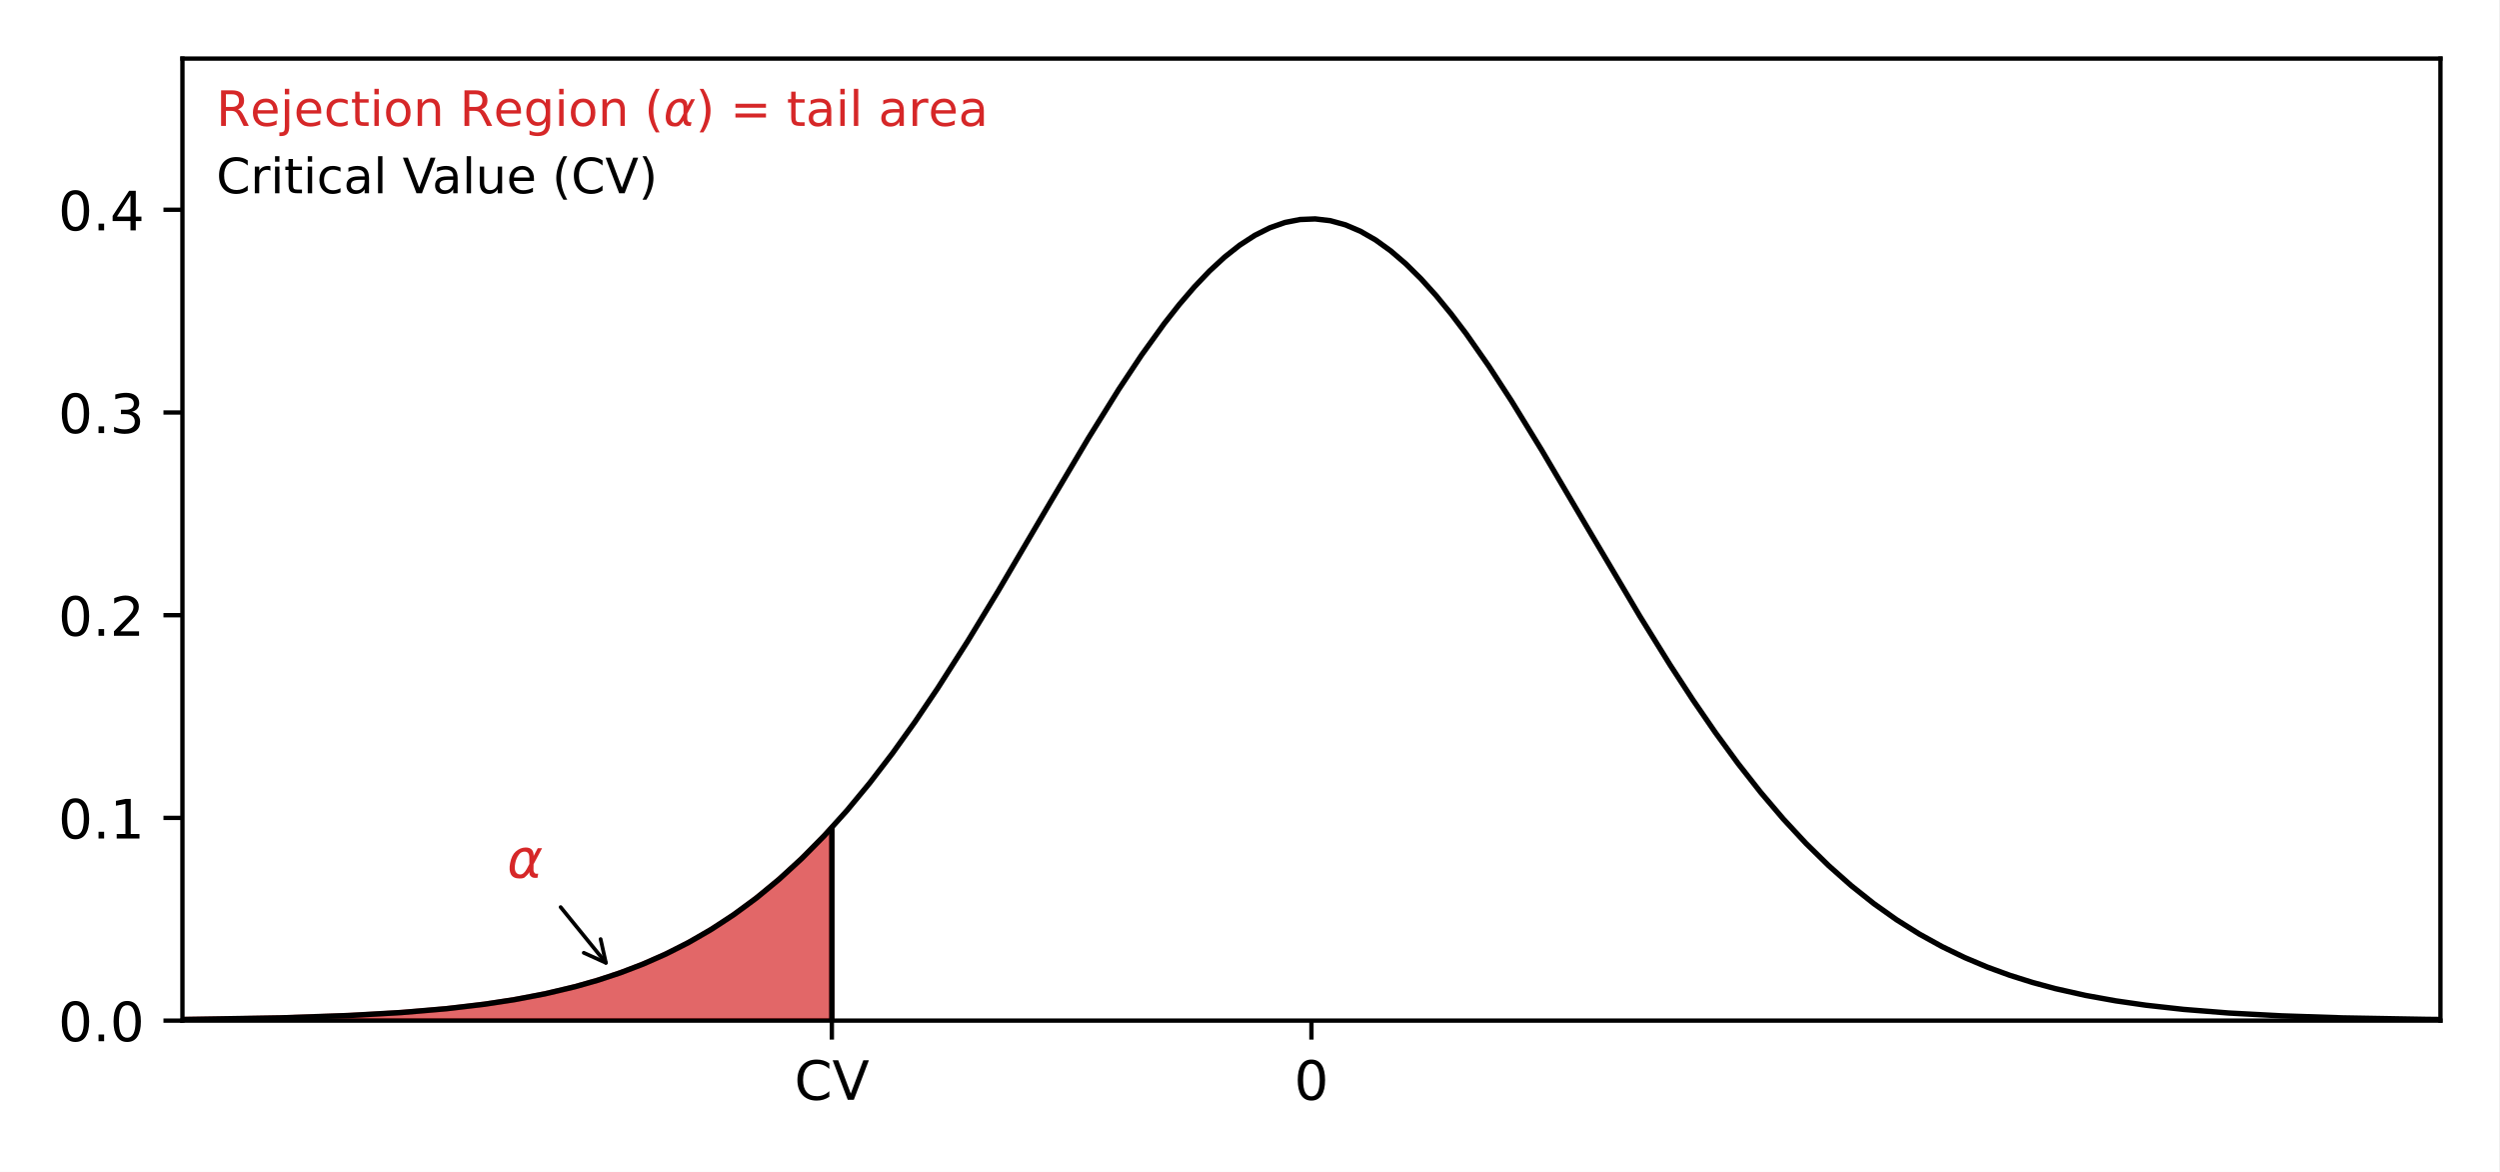
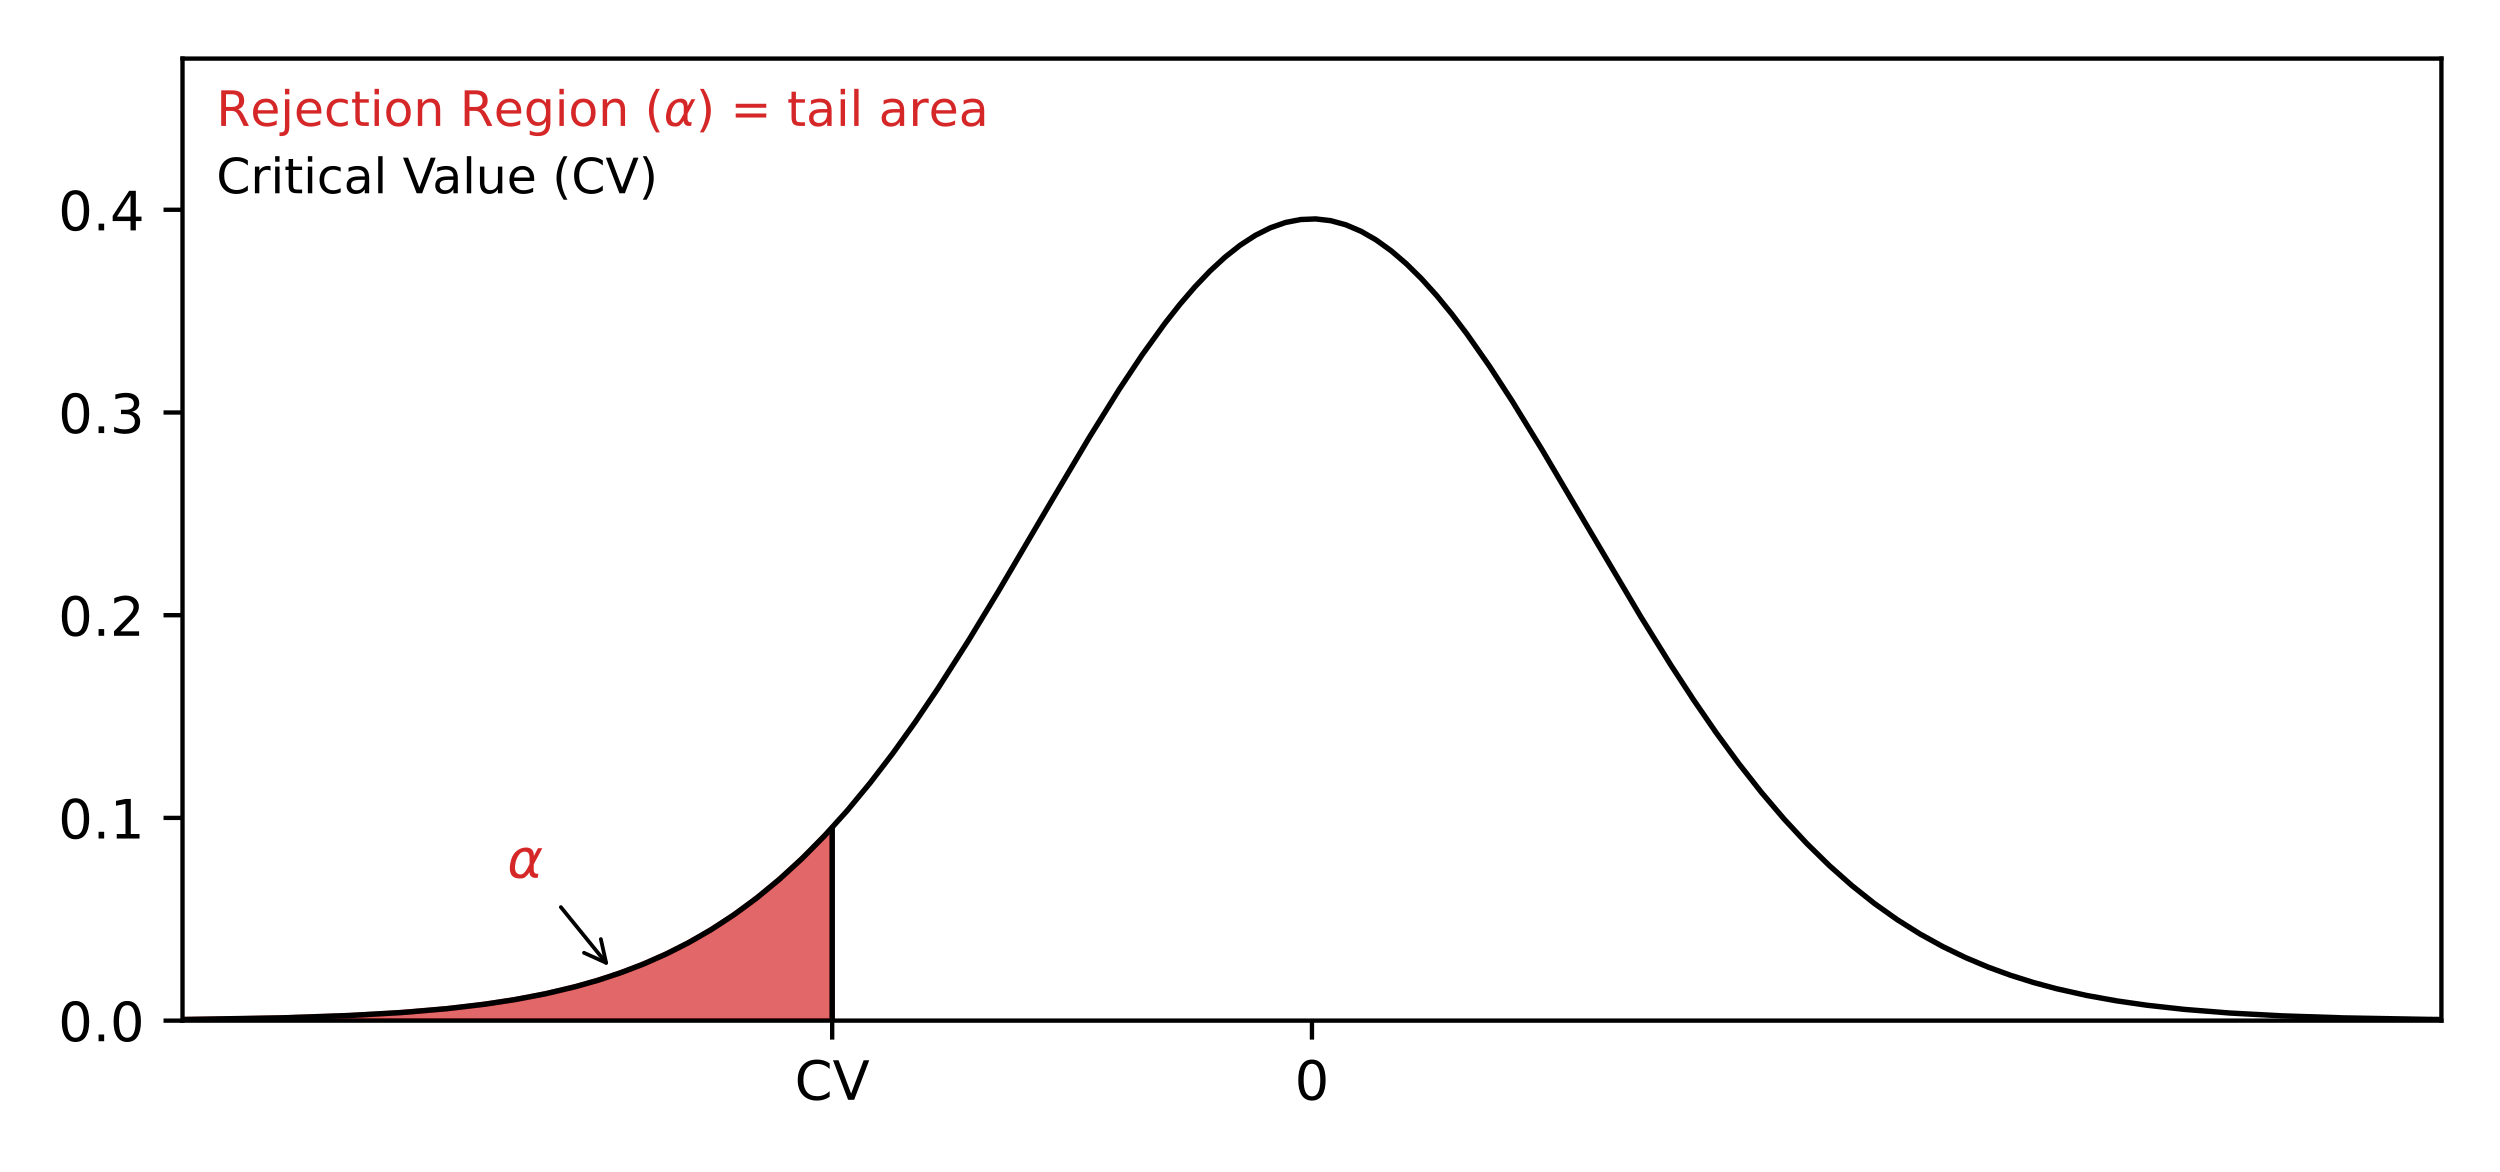
- <svg xmlns="http://www.w3.org/2000/svg" xmlns:xlink="http://www.w3.org/1999/xlink" height="216pt" version="1.1" viewBox="0 0 460.8 216" width="460.8pt">
+ <svg xmlns="http://www.w3.org/2000/svg" xmlns:xlink="http://www.w3.org/1999/xlink" width="614.4" height="288" version="1.1" viewBox="0 0 460.8 216">
  <defs>
-     <style type="text/css">*{stroke-linecap:butt;stroke-linejoin:round;}</style>
+     <style type="text/css">*{stroke-linecap:butt;stroke-linejoin:round}</style>
  </defs>
  <g id="figure_1">
    <g id="patch_1">
-       <path d="M 0 216  L 460.8 216  L 460.8 0  L 0 0  z " style="fill:#ffffff;" />
+       <path d="M 0 216 L 460.8 216 L 460.8 0 L 0 0 z" style="fill:#fff" />
    </g>
    <g id="axes_1">
      <g id="patch_2">
-         <path d="M 33.64 188.12  L 450 188.12  L 450 10.8  L 33.64 10.8  z " style="fill:#ffffff;" />
+         <path d="M 33.64 188.12 L 450 188.12 L 450 10.8 L 33.64 10.8 z" style="fill:#fff" />
      </g>
      <g id="PolyCollection_1">
        <defs>
-           <path d="M 33.64 -27.88  L 33.64 -28.083  L 34.85 -28.096  L 36.059 -28.11  L 37.269 -28.124  L 38.478 -28.14  L 39.688 -28.156  L 40.898 -28.174  L 42.107 -28.192  L 43.317 -28.212  L 44.526 -28.233  L 45.736 -28.255  L 46.945 -28.279  L 48.155 -28.303  L 49.365 -28.33  L 50.574 -28.358  L 51.784 -28.388  L 52.993 -28.419  L 54.203 -28.452  L 55.413 -28.487  L 56.622 -28.525  L 57.832 -28.564  L 59.041 -28.606  L 60.251 -28.65  L 61.46 -28.697  L 62.67 -28.747  L 63.88 -28.799  L 65.089 -28.854  L 66.299 -28.913  L 67.508 -28.975  L 68.718 -29.04  L 69.928 -29.109  L 71.137 -29.182  L 72.347 -29.259  L 73.556 -29.34  L 74.766 -29.426  L 75.975 -29.517  L 77.185 -29.612  L 78.395 -29.712  L 79.604 -29.818  L 80.814 -29.93  L 82.023 -30.048  L 83.233 -30.172  L 84.443 -30.302  L 85.652 -30.44  L 86.862 -30.584  L 88.071 -30.736  L 89.281 -30.896  L 90.491 -31.064  L 91.7 -31.241  L 92.91 -31.427  L 94.119 -31.622  L 95.329 -31.826  L 96.538 -32.041  L 97.748 -32.267  L 98.958 -32.503  L 100.167 -32.751  L 101.377 -33.011  L 102.586 -33.284  L 103.796 -33.569  L 105.006 -33.868  L 106.215 -34.181  L 107.425 -34.508  L 108.634 -34.85  L 109.844 -35.208  L 111.053 -35.581  L 112.263 -35.972  L 113.473 -36.38  L 114.682 -36.805  L 115.892 -37.249  L 117.101 -37.712  L 118.311 -38.195  L 119.521 -38.698  L 120.73 -39.222  L 121.94 -39.768  L 123.149 -40.336  L 124.359 -40.926  L 125.568 -41.54  L 126.778 -42.178  L 127.988 -42.841  L 129.197 -43.529  L 130.407 -44.243  L 131.616 -44.984  L 132.826 -45.752  L 134.036 -46.547  L 135.245 -47.371  L 136.455 -48.224  L 137.664 -49.107  L 138.874 -50.019  L 140.083 -50.962  L 141.293 -51.936  L 142.503 -52.942  L 143.712 -53.98  L 144.922 -55.05  L 146.131 -56.152  L 147.341 -57.288  L 148.551 -58.458  L 149.76 -59.661  L 150.97 -60.898  L 152.179 -62.169  L 153.389 -63.474  L 153.389 -27.88  L 153.389 -27.88  L 152.179 -27.88  L 150.97 -27.88  L 149.76 -27.88  L 148.551 -27.88  L 147.341 -27.88  L 146.131 -27.88  L 144.922 -27.88  L 143.712 -27.88  L 142.503 -27.88  L 141.293 -27.88  L 140.083 -27.88  L 138.874 -27.88  L 137.664 -27.88  L 136.455 -27.88  L 135.245 -27.88  L 134.036 -27.88  L 132.826 -27.88  L 131.616 -27.88  L 130.407 -27.88  L 129.197 -27.88  L 127.988 -27.88  L 126.778 -27.88  L 125.568 -27.88  L 124.359 -27.88  L 123.149 -27.88  L 121.94 -27.88  L 120.73 -27.88  L 119.521 -27.88  L 118.311 -27.88  L 117.101 -27.88  L 115.892 -27.88  L 114.682 -27.88  L 113.473 -27.88  L 112.263 -27.88  L 111.053 -27.88  L 109.844 -27.88  L 108.634 -27.88  L 107.425 -27.88  L 106.215 -27.88  L 105.006 -27.88  L 103.796 -27.88  L 102.586 -27.88  L 101.377 -27.88  L 100.167 -27.88  L 98.958 -27.88  L 97.748 -27.88  L 96.538 -27.88  L 95.329 -27.88  L 94.119 -27.88  L 92.91 -27.88  L 91.7 -27.88  L 90.491 -27.88  L 89.281 -27.88  L 88.071 -27.88  L 86.862 -27.88  L 85.652 -27.88  L 84.443 -27.88  L 83.233 -27.88  L 82.023 -27.88  L 80.814 -27.88  L 79.604 -27.88  L 78.395 -27.88  L 77.185 -27.88  L 75.975 -27.88  L 74.766 -27.88  L 73.556 -27.88  L 72.347 -27.88  L 71.137 -27.88  L 69.928 -27.88  L 68.718 -27.88  L 67.508 -27.88  L 66.299 -27.88  L 65.089 -27.88  L 63.88 -27.88  L 62.67 -27.88  L 61.46 -27.88  L 60.251 -27.88  L 59.041 -27.88  L 57.832 -27.88  L 56.622 -27.88  L 55.413 -27.88  L 54.203 -27.88  L 52.993 -27.88  L 51.784 -27.88  L 50.574 -27.88  L 49.365 -27.88  L 48.155 -27.88  L 46.945 -27.88  L 45.736 -27.88  L 44.526 -27.88  L 43.317 -27.88  L 42.107 -27.88  L 40.898 -27.88  L 39.688 -27.88  L 38.478 -27.88  L 37.269 -27.88  L 36.059 -27.88  L 34.85 -27.88  L 33.64 -27.88  z " id="m112e0caa65" style="stroke:#d62728;stroke-opacity:0.7;" />
+           <path id="m112e0caa65" d="M 33.64 -27.88 L 33.64 -28.083 L 34.85 -28.096 L 36.059 -28.11 L 37.269 -28.124 L 38.478 -28.14 L 39.688 -28.156 L 40.898 -28.174 L 42.107 -28.192 L 43.317 -28.212 L 44.526 -28.233 L 45.736 -28.255 L 46.945 -28.279 L 48.155 -28.303 L 49.365 -28.33 L 50.574 -28.358 L 51.784 -28.388 L 52.993 -28.419 L 54.203 -28.452 L 55.413 -28.487 L 56.622 -28.525 L 57.832 -28.564 L 59.041 -28.606 L 60.251 -28.65 L 61.46 -28.697 L 62.67 -28.747 L 63.88 -28.799 L 65.089 -28.854 L 66.299 -28.913 L 67.508 -28.975 L 68.718 -29.04 L 69.928 -29.109 L 71.137 -29.182 L 72.347 -29.259 L 73.556 -29.34 L 74.766 -29.426 L 75.975 -29.517 L 77.185 -29.612 L 78.395 -29.712 L 79.604 -29.818 L 80.814 -29.93 L 82.023 -30.048 L 83.233 -30.172 L 84.443 -30.302 L 85.652 -30.44 L 86.862 -30.584 L 88.071 -30.736 L 89.281 -30.896 L 90.491 -31.064 L 91.7 -31.241 L 92.91 -31.427 L 94.119 -31.622 L 95.329 -31.826 L 96.538 -32.041 L 97.748 -32.267 L 98.958 -32.503 L 100.167 -32.751 L 101.377 -33.011 L 102.586 -33.284 L 103.796 -33.569 L 105.006 -33.868 L 106.215 -34.181 L 107.425 -34.508 L 108.634 -34.85 L 109.844 -35.208 L 111.053 -35.581 L 112.263 -35.972 L 113.473 -36.38 L 114.682 -36.805 L 115.892 -37.249 L 117.101 -37.712 L 118.311 -38.195 L 119.521 -38.698 L 120.73 -39.222 L 121.94 -39.768 L 123.149 -40.336 L 124.359 -40.926 L 125.568 -41.54 L 126.778 -42.178 L 127.988 -42.841 L 129.197 -43.529 L 130.407 -44.243 L 131.616 -44.984 L 132.826 -45.752 L 134.036 -46.547 L 135.245 -47.371 L 136.455 -48.224 L 137.664 -49.107 L 138.874 -50.019 L 140.083 -50.962 L 141.293 -51.936 L 142.503 -52.942 L 143.712 -53.98 L 144.922 -55.05 L 146.131 -56.152 L 147.341 -57.288 L 148.551 -58.458 L 149.76 -59.661 L 150.97 -60.898 L 152.179 -62.169 L 153.389 -63.474 L 153.389 -27.88 L 153.389 -27.88 L 152.179 -27.88 L 150.97 -27.88 L 149.76 -27.88 L 148.551 -27.88 L 147.341 -27.88 L 146.131 -27.88 L 144.922 -27.88 L 143.712 -27.88 L 142.503 -27.88 L 141.293 -27.88 L 140.083 -27.88 L 138.874 -27.88 L 137.664 -27.88 L 136.455 -27.88 L 135.245 -27.88 L 134.036 -27.88 L 132.826 -27.88 L 131.616 -27.88 L 130.407 -27.88 L 129.197 -27.88 L 127.988 -27.88 L 126.778 -27.88 L 125.568 -27.88 L 124.359 -27.88 L 123.149 -27.88 L 121.94 -27.88 L 120.73 -27.88 L 119.521 -27.88 L 118.311 -27.88 L 117.101 -27.88 L 115.892 -27.88 L 114.682 -27.88 L 113.473 -27.88 L 112.263 -27.88 L 111.053 -27.88 L 109.844 -27.88 L 108.634 -27.88 L 107.425 -27.88 L 106.215 -27.88 L 105.006 -27.88 L 103.796 -27.88 L 102.586 -27.88 L 101.377 -27.88 L 100.167 -27.88 L 98.958 -27.88 L 97.748 -27.88 L 96.538 -27.88 L 95.329 -27.88 L 94.119 -27.88 L 92.91 -27.88 L 91.7 -27.88 L 90.491 -27.88 L 89.281 -27.88 L 88.071 -27.88 L 86.862 -27.88 L 85.652 -27.88 L 84.443 -27.88 L 83.233 -27.88 L 82.023 -27.88 L 80.814 -27.88 L 79.604 -27.88 L 78.395 -27.88 L 77.185 -27.88 L 75.975 -27.88 L 74.766 -27.88 L 73.556 -27.88 L 72.347 -27.88 L 71.137 -27.88 L 69.928 -27.88 L 68.718 -27.88 L 67.508 -27.88 L 66.299 -27.88 L 65.089 -27.88 L 63.88 -27.88 L 62.67 -27.88 L 61.46 -27.88 L 60.251 -27.88 L 59.041 -27.88 L 57.832 -27.88 L 56.622 -27.88 L 55.413 -27.88 L 54.203 -27.88 L 52.993 -27.88 L 51.784 -27.88 L 50.574 -27.88 L 49.365 -27.88 L 48.155 -27.88 L 46.945 -27.88 L 45.736 -27.88 L 44.526 -27.88 L 43.317 -27.88 L 42.107 -27.88 L 40.898 -27.88 L 39.688 -27.88 L 38.478 -27.88 L 37.269 -27.88 L 36.059 -27.88 L 34.85 -27.88 L 33.64 -27.88 z" style="stroke:#d62728;stroke-opacity:.7" />
        </defs>
        <g clip-path="url(#p0df7947383)">
-           <use style="fill:#d62728;fill-opacity:0.7;stroke:#d62728;stroke-opacity:0.7;" x="0" xlink:href="#m112e0caa65" y="216" />
+           <use style="fill:#d62728;fill-opacity:.7;stroke:#d62728;stroke-opacity:.7" x="0" y="216" xlink:href="#m112e0caa65" />
        </g>
      </g>
      <g id="matplotlib.axis_1">
        <g id="xtick_1">
          <g id="line2d_1">
            <defs>
-               <path d="M 0 0  L 0 3.5  " id="m8996a608e5" style="stroke:#000000;stroke-width:0.8;" />
+               <path id="m8996a608e5" d="M 0 0 L 0 3.5" style="stroke:#000;stroke-width:.8" />
            </defs>
            <g>
-               <use style="stroke:#000000;stroke-width:0.8;" x="153.389" xlink:href="#m8996a608e5" y="188.12" />
+               <use style="stroke:#000;stroke-width:.8" x="153.389" y="188.12" xlink:href="#m8996a608e5" />
            </g>
          </g>
          <g id="text_1">
            <g transform="translate(146.4772 202.7184)scale(0.1 -0.1)">
              <defs>
-                 <path d="M 4122 4306  L 4122 3641  Q 3803 3938 3442 4084  Q 3081 4231 2675 4231  Q 1875 4231 1450 3742  Q 1025 3253 1025 2328  Q 1025 1406 1450 917  Q 1875 428 2675 428  Q 3081 428 3442 575  Q 3803 722 4122 1019  L 4122 359  Q 3791 134 3420 21  Q 3050 -91 2638 -91  Q 1578 -91 968 557  Q 359 1206 359 2328  Q 359 3453 968 4101  Q 1578 4750 2638 4750  Q 3056 4750 3426 4639  Q 3797 4528 4122 4306  z " id="DejaVuSans-43" transform="scale(0.015625)" />
-                 <path d="M 1831 0  L 50 4666  L 709 4666  L 2188 738  L 3669 4666  L 4325 4666  L 2547 0  L 1831 0  z " id="DejaVuSans-56" transform="scale(0.015625)" />
+                 <path id="DejaVuSans-43" d="M 4122 4306 L 4122 3641 Q 3803 3938 3442 4084 Q 3081 4231 2675 4231 Q 1875 4231 1450 3742 Q 1025 3253 1025 2328 Q 1025 1406 1450 917 Q 1875 428 2675 428 Q 3081 428 3442 575 Q 3803 722 4122 1019 L 4122 359 Q 3791 134 3420 21 Q 3050 -91 2638 -91 Q 1578 -91 968 557 Q 359 1206 359 2328 Q 359 3453 968 4101 Q 1578 4750 2638 4750 Q 3056 4750 3426 4639 Q 3797 4528 4122 4306 z" transform="scale(0.015625)" />
+                 <path id="DejaVuSans-56" d="M 1831 0 L 50 4666 L 709 4666 L 2188 738 L 3669 4666 L 4325 4666 L 2547 0 L 1831 0 z" transform="scale(0.015625)" />
              </defs>
              <use xlink:href="#DejaVuSans-43" />
              <use x="69.824" xlink:href="#DejaVuSans-56" />
            </g>
          </g>
        </g>
        <g id="xtick_2">
          <g id="line2d_2">
            <g>
-               <use style="stroke:#000000;stroke-width:0.8;" x="241.82" xlink:href="#m8996a608e5" y="188.12" />
+               <use style="stroke:#000;stroke-width:.8" x="241.82" y="188.12" xlink:href="#m8996a608e5" />
            </g>
          </g>
          <g id="text_2">
            <g transform="translate(238.6387 202.7184)scale(0.1 -0.1)">
              <defs>
-                 <path d="M 2034 4250  Q 1547 4250 1301 3770  Q 1056 3291 1056 2328  Q 1056 1369 1301 889  Q 1547 409 2034 409  Q 2525 409 2770 889  Q 3016 1369 3016 2328  Q 3016 3291 2770 3770  Q 2525 4250 2034 4250  z M 2034 4750  Q 2819 4750 3233 4129  Q 3647 3509 3647 2328  Q 3647 1150 3233 529  Q 2819 -91 2034 -91  Q 1250 -91 836 529  Q 422 1150 422 2328  Q 422 3509 836 4129  Q 1250 4750 2034 4750  z " id="DejaVuSans-30" transform="scale(0.015625)" />
+                 <path id="DejaVuSans-30" d="M 2034 4250 Q 1547 4250 1301 3770 Q 1056 3291 1056 2328 Q 1056 1369 1301 889 Q 1547 409 2034 409 Q 2525 409 2770 889 Q 3016 1369 3016 2328 Q 3016 3291 2770 3770 Q 2525 4250 2034 4250 z M 2034 4750 Q 2819 4750 3233 4129 Q 3647 3509 3647 2328 Q 3647 1150 3233 529 Q 2819 -91 2034 -91 Q 1250 -91 836 529 Q 422 1150 422 2328 Q 422 3509 836 4129 Q 1250 4750 2034 4750 z" transform="scale(0.015625)" />
              </defs>
              <use xlink:href="#DejaVuSans-30" />
            </g>
          </g>
        </g>
      </g>
      <g id="matplotlib.axis_2">
        <g id="ytick_1">
          <g id="line2d_3">
            <defs>
-               <path d="M 0 0  L -3.5 0  " id="mec907df905" style="stroke:#000000;stroke-width:0.8;" />
+               <path id="mec907df905" d="M 0 0 L -3.5 0" style="stroke:#000;stroke-width:.8" />
            </defs>
            <g>
-               <use style="stroke:#000000;stroke-width:0.8;" x="33.64" xlink:href="#mec907df905" y="188.12" />
+               <use style="stroke:#000;stroke-width:.8" x="33.64" y="188.12" xlink:href="#mec907df905" />
            </g>
          </g>
          <g id="text_3">
            <g transform="translate(10.73687 191.9192)scale(0.1 -0.1)">
              <defs>
-                 <path d="M 684 794  L 1344 794  L 1344 0  L 684 0  L 684 794  z " id="DejaVuSans-2e" transform="scale(0.015625)" />
+                 <path id="DejaVuSans-2e" d="M 684 794 L 1344 794 L 1344 0 L 684 0 L 684 794 z" transform="scale(0.015625)" />
              </defs>
              <use xlink:href="#DejaVuSans-30" />
              <use x="63.623" xlink:href="#DejaVuSans-2e" />
              <use x="95.41" xlink:href="#DejaVuSans-30" />
            </g>
          </g>
        </g>
        <g id="ytick_2">
          <g id="line2d_4">
            <g>
-               <use style="stroke:#000000;stroke-width:0.8;" x="33.64" xlink:href="#mec907df905" y="150.756" />
+               <use style="stroke:#000;stroke-width:.8" x="33.64" y="150.756" xlink:href="#mec907df905" />
            </g>
          </g>
          <g id="text_4">
            <g transform="translate(10.73687 154.5555)scale(0.1 -0.1)">
              <defs>
-                 <path d="M 794 531  L 1825 531  L 1825 4091  L 703 3866  L 703 4441  L 1819 4666  L 2450 4666  L 2450 531  L 3481 531  L 3481 0  L 794 0  L 794 531  z " id="DejaVuSans-31" transform="scale(0.015625)" />
+                 <path id="DejaVuSans-31" d="M 794 531 L 1825 531 L 1825 4091 L 703 3866 L 703 4441 L 1819 4666 L 2450 4666 L 2450 531 L 3481 531 L 3481 0 L 794 0 L 794 531 z" transform="scale(0.015625)" />
              </defs>
              <use xlink:href="#DejaVuSans-30" />
              <use x="63.623" xlink:href="#DejaVuSans-2e" />
              <use x="95.41" xlink:href="#DejaVuSans-31" />
            </g>
          </g>
        </g>
        <g id="ytick_3">
          <g id="line2d_5">
            <g>
-               <use style="stroke:#000000;stroke-width:0.8;" x="33.64" xlink:href="#mec907df905" y="113.393" />
+               <use style="stroke:#000;stroke-width:.8" x="33.64" y="113.393" xlink:href="#mec907df905" />
            </g>
          </g>
          <g id="text_5">
            <g transform="translate(10.73687 117.1918)scale(0.1 -0.1)">
              <defs>
-                 <path d="M 1228 531  L 3431 531  L 3431 0  L 469 0  L 469 531  Q 828 903 1448 1529  Q 2069 2156 2228 2338  Q 2531 2678 2651 2914  Q 2772 3150 2772 3378  Q 2772 3750 2511 3984  Q 2250 4219 1831 4219  Q 1534 4219 1204 4116  Q 875 4013 500 3803  L 500 4441  Q 881 4594 1212 4672  Q 1544 4750 1819 4750  Q 2544 4750 2975 4387  Q 3406 4025 3406 3419  Q 3406 3131 3298 2873  Q 3191 2616 2906 2266  Q 2828 2175 2409 1742  Q 1991 1309 1228 531  z " id="DejaVuSans-32" transform="scale(0.015625)" />
+                 <path id="DejaVuSans-32" d="M 1228 531 L 3431 531 L 3431 0 L 469 0 L 469 531 Q 828 903 1448 1529 Q 2069 2156 2228 2338 Q 2531 2678 2651 2914 Q 2772 3150 2772 3378 Q 2772 3750 2511 3984 Q 2250 4219 1831 4219 Q 1534 4219 1204 4116 Q 875 4013 500 3803 L 500 4441 Q 881 4594 1212 4672 Q 1544 4750 1819 4750 Q 2544 4750 2975 4387 Q 3406 4025 3406 3419 Q 3406 3131 3298 2873 Q 3191 2616 2906 2266 Q 2828 2175 2409 1742 Q 1991 1309 1228 531 z" transform="scale(0.015625)" />
              </defs>
              <use xlink:href="#DejaVuSans-30" />
              <use x="63.623" xlink:href="#DejaVuSans-2e" />
              <use x="95.41" xlink:href="#DejaVuSans-32" />
            </g>
          </g>
        </g>
        <g id="ytick_4">
          <g id="line2d_6">
            <g>
-               <use style="stroke:#000000;stroke-width:0.8;" x="33.64" xlink:href="#mec907df905" y="76.029" />
+               <use style="stroke:#000;stroke-width:.8" x="33.64" y="76.029" xlink:href="#mec907df905" />
            </g>
          </g>
          <g id="text_6">
            <g transform="translate(10.73687 79.82814)scale(0.1 -0.1)">
              <defs>
-                 <path d="M 2597 2516  Q 3050 2419 3304 2112  Q 3559 1806 3559 1356  Q 3559 666 3084 287  Q 2609 -91 1734 -91  Q 1441 -91 1130 -33  Q 819 25 488 141  L 488 750  Q 750 597 1062 519  Q 1375 441 1716 441  Q 2309 441 2620 675  Q 2931 909 2931 1356  Q 2931 1769 2642 2001  Q 2353 2234 1838 2234  L 1294 2234  L 1294 2753  L 1863 2753  Q 2328 2753 2575 2939  Q 2822 3125 2822 3475  Q 2822 3834 2567 4026  Q 2313 4219 1838 4219  Q 1578 4219 1281 4162  Q 984 4106 628 3988  L 628 4550  Q 988 4650 1302 4700  Q 1616 4750 1894 4750  Q 2613 4750 3031 4423  Q 3450 4097 3450 3541  Q 3450 3153 3228 2886  Q 3006 2619 2597 2516  z " id="DejaVuSans-33" transform="scale(0.015625)" />
+                 <path id="DejaVuSans-33" d="M 2597 2516 Q 3050 2419 3304 2112 Q 3559 1806 3559 1356 Q 3559 666 3084 287 Q 2609 -91 1734 -91 Q 1441 -91 1130 -33 Q 819 25 488 141 L 488 750 Q 750 597 1062 519 Q 1375 441 1716 441 Q 2309 441 2620 675 Q 2931 909 2931 1356 Q 2931 1769 2642 2001 Q 2353 2234 1838 2234 L 1294 2234 L 1294 2753 L 1863 2753 Q 2328 2753 2575 2939 Q 2822 3125 2822 3475 Q 2822 3834 2567 4026 Q 2313 4219 1838 4219 Q 1578 4219 1281 4162 Q 984 4106 628 3988 L 628 4550 Q 988 4650 1302 4700 Q 1616 4750 1894 4750 Q 2613 4750 3031 4423 Q 3450 4097 3450 3541 Q 3450 3153 3228 2886 Q 3006 2619 2597 2516 z" transform="scale(0.015625)" />
              </defs>
              <use xlink:href="#DejaVuSans-30" />
              <use x="63.623" xlink:href="#DejaVuSans-2e" />
              <use x="95.41" xlink:href="#DejaVuSans-33" />
            </g>
          </g>
        </g>
        <g id="ytick_5">
          <g id="line2d_7">
            <g>
-               <use style="stroke:#000000;stroke-width:0.8;" x="33.64" xlink:href="#mec907df905" y="38.665" />
+               <use style="stroke:#000;stroke-width:.8" x="33.64" y="38.665" xlink:href="#mec907df905" />
            </g>
          </g>
          <g id="text_7">
            <g transform="translate(10.73687 42.46445)scale(0.1 -0.1)">
              <defs>
-                 <path d="M 2419 4116  L 825 1625  L 2419 1625  L 2419 4116  z M 2253 4666  L 3047 4666  L 3047 1625  L 3713 1625  L 3713 1100  L 3047 1100  L 3047 0  L 2419 0  L 2419 1100  L 313 1100  L 313 1709  L 2253 4666  z " id="DejaVuSans-34" transform="scale(0.015625)" />
+                 <path id="DejaVuSans-34" d="M 2419 4116 L 825 1625 L 2419 1625 L 2419 4116 z M 2253 4666 L 3047 4666 L 3047 1625 L 3713 1625 L 3713 1100 L 3047 1100 L 3047 0 L 2419 0 L 2419 1100 L 313 1100 L 313 1709 L 2253 4666 z" transform="scale(0.015625)" />
              </defs>
              <use xlink:href="#DejaVuSans-30" />
              <use x="63.623" xlink:href="#DejaVuSans-2e" />
              <use x="95.41" xlink:href="#DejaVuSans-34" />
            </g>
          </g>
        </g>
      </g>
      <g id="LineCollection_1">
-         <path clip-path="url(#p0df7947383)" d="M 153.389 188.12  L 153.389 152.526  " style="fill:none;stroke:#000000;" />
+         <path d="M 153.389 188.12 L 153.389 152.526" clip-path="url(#p0df7947383)" style="fill:none;stroke:#000" />
      </g>
      <g id="line2d_8">
-         <path clip-path="url(#p0df7947383)" d="M 33.64 187.917  L 51.743 187.614  L 64.275 187.183  L 74.023 186.627  L 82.378 185.917  L 89.34 185.096  L 94.91 184.245  L 100.48 183.182  L 106.05 181.863  L 110.228 180.676  L 114.405 179.294  L 118.583 177.693  L 122.761 175.849  L 126.938 173.736  L 131.116 171.326  L 135.293 168.596  L 139.471 165.519  L 143.648 162.076  L 147.826 158.247  L 152.003 154.019  L 156.181 149.382  L 160.358 144.338  L 164.536 138.892  L 168.713 133.063  L 172.891 126.878  L 178.461 118.148  L 184.031 108.982  L 193.778 92.407  L 200.741 80.683  L 206.311 71.74  L 210.489 65.458  L 214.666 59.664  L 217.451 56.126  L 220.236 52.883  L 223.021 49.962  L 225.806 47.391  L 228.591 45.191  L 231.376 43.384  L 234.161 41.985  L 236.946 41.008  L 239.731 40.463  L 242.516 40.353  L 245.301 40.681  L 248.086 41.443  L 250.871 42.632  L 253.656 44.237  L 256.441 46.243  L 259.226 48.632  L 262.011 51.381  L 264.796 54.466  L 267.581 57.86  L 270.366 61.534  L 274.544 67.503  L 278.721 73.923  L 284.292 82.993  L 292.647 97.166  L 302.394 113.61  L 307.964 122.576  L 312.142 128.977  L 316.319 135.048  L 320.497 140.751  L 324.674 146.065  L 328.852 150.973  L 333.029 155.473  L 337.207 159.567  L 341.384 163.266  L 345.562 166.585  L 349.739 169.543  L 353.917 172.164  L 358.094 174.472  L 362.272 176.493  L 366.449 178.253  L 370.627 179.777  L 374.805 181.092  L 378.982 182.219  L 384.552 183.47  L 390.122 184.476  L 395.692 185.28  L 402.655 186.054  L 411.01 186.722  L 420.757 187.244  L 431.897 187.614  L 447.215 187.886  L 450 187.917  L 450 187.917  " style="fill:none;stroke:#000000;stroke-linecap:square;" />
+         <path d="M 33.64 187.917 L 51.743 187.614 L 64.275 187.183 L 74.023 186.627 L 82.378 185.917 L 89.34 185.096 L 94.91 184.245 L 100.48 183.182 L 106.05 181.863 L 110.228 180.676 L 114.405 179.294 L 118.583 177.693 L 122.761 175.849 L 126.938 173.736 L 131.116 171.326 L 135.293 168.596 L 139.471 165.519 L 143.648 162.076 L 147.826 158.247 L 152.003 154.019 L 156.181 149.382 L 160.358 144.338 L 164.536 138.892 L 168.713 133.063 L 172.891 126.878 L 178.461 118.148 L 184.031 108.982 L 193.778 92.407 L 200.741 80.683 L 206.311 71.74 L 210.489 65.458 L 214.666 59.664 L 217.451 56.126 L 220.236 52.883 L 223.021 49.962 L 225.806 47.391 L 228.591 45.191 L 231.376 43.384 L 234.161 41.985 L 236.946 41.008 L 239.731 40.463 L 242.516 40.353 L 245.301 40.681 L 248.086 41.443 L 250.871 42.632 L 253.656 44.237 L 256.441 46.243 L 259.226 48.632 L 262.011 51.381 L 264.796 54.466 L 267.581 57.86 L 270.366 61.534 L 274.544 67.503 L 278.721 73.923 L 284.292 82.993 L 292.647 97.166 L 302.394 113.61 L 307.964 122.576 L 312.142 128.977 L 316.319 135.048 L 320.497 140.751 L 324.674 146.065 L 328.852 150.973 L 333.029 155.473 L 337.207 159.567 L 341.384 163.266 L 345.562 166.585 L 349.739 169.543 L 353.917 172.164 L 358.094 174.472 L 362.272 176.493 L 366.449 178.253 L 370.627 179.777 L 374.805 181.092 L 378.982 182.219 L 384.552 183.47 L 390.122 184.476 L 395.692 185.28 L 402.655 186.054 L 411.01 186.722 L 420.757 187.244 L 431.897 187.614 L 447.215 187.886 L 450 187.917 L 450 187.917" clip-path="url(#p0df7947383)" style="fill:none;stroke:#000;stroke-linecap:square" />
      </g>
      <g id="patch_3">
-         <path d="M 33.64 188.12  L 33.64 10.8  " style="fill:none;stroke:#000000;stroke-linecap:square;stroke-linejoin:miter;stroke-width:0.8;" />
+         <path d="M 33.64 188.12 L 33.64 10.8" style="fill:none;stroke:#000;stroke-linecap:square;stroke-linejoin:miter;stroke-width:.8" />
      </g>
      <g id="patch_4">
-         <path d="M 450 188.12  L 450 10.8  " style="fill:none;stroke:#000000;stroke-linecap:square;stroke-linejoin:miter;stroke-width:0.8;" />
+         <path d="M 450 188.12 L 450 10.8" style="fill:none;stroke:#000;stroke-linecap:square;stroke-linejoin:miter;stroke-width:.8" />
      </g>
      <g id="patch_5">
-         <path d="M 33.64 188.12  L 450 188.12  " style="fill:none;stroke:#000000;stroke-linecap:square;stroke-linejoin:miter;stroke-width:0.8;" />
+         <path d="M 33.64 188.12 L 450 188.12" style="fill:none;stroke:#000;stroke-linecap:square;stroke-linejoin:miter;stroke-width:.8" />
      </g>
      <g id="patch_6">
-         <path d="M 33.64 10.8  L 450 10.8  " style="fill:none;stroke:#000000;stroke-linecap:square;stroke-linejoin:miter;stroke-width:0.8;" />
+         <path d="M 33.64 10.8 L 450 10.8" style="fill:none;stroke:#000;stroke-linecap:square;stroke-linejoin:miter;stroke-width:.8" />
      </g>
      <g id="patch_7">
-         <path d="M 103.377 167.202  Q 107.795 172.637 111.719 177.464  " style="fill:none;stroke:#000000;stroke-linecap:round;stroke-width:0.7;" />
-         <path d="M 110.748 173.098  L 111.719 177.464  L 107.644 175.622  " style="fill:none;stroke:#000000;stroke-linecap:round;stroke-width:0.7;" />
+         <path d="M 103.377 167.202 Q 107.795 172.637 111.719 177.464" style="fill:none;stroke:#000;stroke-linecap:round;stroke-width:.7" />
+         <path d="M 110.748 173.098 L 111.719 177.464 L 107.644 175.622" style="fill:none;stroke:#000;stroke-linecap:round;stroke-width:.7" />
      </g>
      <g id="text_8">
-         <g style="fill:#d62728;" transform="translate(93.51447 161.8884)scale(0.1 -0.1)">
+         <g style="fill:#d62728" transform="translate(93.51447 161.8884)scale(0.1 -0.1)">
          <defs>
-             <path d="M 2619 1628  L 2622 2350  Q 2625 3088 2069 3091  Q 1653 3094 1394 2747  Q 1069 2319 959 1747  Q 825 1059 994 731  Q 1169 397 1547 397  Q 1966 397 2319 1063  L 2619 1628  z M 2166 3578  Q 3141 3594 3128 2584  Q 3128 2584 3616 3500  L 4128 3500  L 3119 1603  L 3109 919  Q 3109 766 3194 638  Q 3291 488 3391 488  L 3669 488  L 3575 0  L 3228 0  Q 2934 0 2722 263  Q 2622 394 2619 669  Q 2416 334 2066 50  Q 1900 -81 1453 -78  Q 722 -72 456 397  Q 184 884 353 1747  Q 534 2675 1009 3097  Q 1544 3569 2166 3578  z " id="DejaVuSans-Oblique-3b1" transform="scale(0.015625)" />
+             <path id="DejaVuSans-Oblique-3b1" d="M 2619 1628 L 2622 2350 Q 2625 3088 2069 3091 Q 1653 3094 1394 2747 Q 1069 2319 959 1747 Q 825 1059 994 731 Q 1169 397 1547 397 Q 1966 397 2319 1063 L 2619 1628 z M 2166 3578 Q 3141 3594 3128 2584 Q 3128 2584 3616 3500 L 4128 3500 L 3119 1603 L 3109 919 Q 3109 766 3194 638 Q 3291 488 3391 488 L 3669 488 L 3575 0 L 3228 0 Q 2934 0 2722 263 Q 2622 394 2619 669 Q 2416 334 2066 50 Q 1900 -81 1453 -78 Q 722 -72 456 397 Q 184 884 353 1747 Q 534 2675 1009 3097 Q 1544 3569 2166 3578 z" transform="scale(0.015625)" />
          </defs>
          <use transform="translate(0 0.84375)" xlink:href="#DejaVuSans-Oblique-3b1" />
        </g>
      </g>
      <g id="text_9">
-         <g style="fill:#d62728;" transform="translate(39.8854 23.2124)scale(0.09 -0.09)">
+         <g style="fill:#d62728" transform="translate(39.8854 23.2124)scale(0.09 -0.09)">
          <defs>
-             <path d="M 2841 2188  Q 3044 2119 3236 1894  Q 3428 1669 3622 1275  L 4263 0  L 3584 0  L 2988 1197  Q 2756 1666 2539 1819  Q 2322 1972 1947 1972  L 1259 1972  L 1259 0  L 628 0  L 628 4666  L 2053 4666  Q 2853 4666 3247 4331  Q 3641 3997 3641 3322  Q 3641 2881 3436 2590  Q 3231 2300 2841 2188  z M 1259 4147  L 1259 2491  L 2053 2491  Q 2509 2491 2742 2702  Q 2975 2913 2975 3322  Q 2975 3731 2742 3939  Q 2509 4147 2053 4147  L 1259 4147  z " id="DejaVuSans-52" transform="scale(0.015625)" />
-             <path d="M 3597 1894  L 3597 1613  L 953 1613  Q 991 1019 1311 708  Q 1631 397 2203 397  Q 2534 397 2845 478  Q 3156 559 3463 722  L 3463 178  Q 3153 47 2828 -22  Q 2503 -91 2169 -91  Q 1331 -91 842 396  Q 353 884 353 1716  Q 353 2575 817 3079  Q 1281 3584 2069 3584  Q 2775 3584 3186 3129  Q 3597 2675 3597 1894  z M 3022 2063  Q 3016 2534 2758 2815  Q 2500 3097 2075 3097  Q 1594 3097 1305 2825  Q 1016 2553 972 2059  L 3022 2063  z " id="DejaVuSans-65" transform="scale(0.015625)" />
-             <path d="M 603 3500  L 1178 3500  L 1178 -63  Q 1178 -731 923 -1031  Q 669 -1331 103 -1331  L -116 -1331  L -116 -844  L 38 -844  Q 366 -844 484 -692  Q 603 -541 603 -63  L 603 3500  z M 603 4863  L 1178 4863  L 1178 4134  L 603 4134  L 603 4863  z " id="DejaVuSans-6a" transform="scale(0.015625)" />
-             <path d="M 3122 3366  L 3122 2828  Q 2878 2963 2633 3030  Q 2388 3097 2138 3097  Q 1578 3097 1268 2742  Q 959 2388 959 1747  Q 959 1106 1268 751  Q 1578 397 2138 397  Q 2388 397 2633 464  Q 2878 531 3122 666  L 3122 134  Q 2881 22 2623 -34  Q 2366 -91 2075 -91  Q 1284 -91 818 406  Q 353 903 353 1747  Q 353 2603 823 3093  Q 1294 3584 2113 3584  Q 2378 3584 2631 3529  Q 2884 3475 3122 3366  z " id="DejaVuSans-63" transform="scale(0.015625)" />
-             <path d="M 1172 4494  L 1172 3500  L 2356 3500  L 2356 3053  L 1172 3053  L 1172 1153  Q 1172 725 1289 603  Q 1406 481 1766 481  L 2356 481  L 2356 0  L 1766 0  Q 1100 0 847 248  Q 594 497 594 1153  L 594 3053  L 172 3053  L 172 3500  L 594 3500  L 594 4494  L 1172 4494  z " id="DejaVuSans-74" transform="scale(0.015625)" />
-             <path d="M 603 3500  L 1178 3500  L 1178 0  L 603 0  L 603 3500  z M 603 4863  L 1178 4863  L 1178 4134  L 603 4134  L 603 4863  z " id="DejaVuSans-69" transform="scale(0.015625)" />
-             <path d="M 1959 3097  Q 1497 3097 1228 2736  Q 959 2375 959 1747  Q 959 1119 1226 758  Q 1494 397 1959 397  Q 2419 397 2687 759  Q 2956 1122 2956 1747  Q 2956 2369 2687 2733  Q 2419 3097 1959 3097  z M 1959 3584  Q 2709 3584 3137 3096  Q 3566 2609 3566 1747  Q 3566 888 3137 398  Q 2709 -91 1959 -91  Q 1206 -91 779 398  Q 353 888 353 1747  Q 353 2609 779 3096  Q 1206 3584 1959 3584  z " id="DejaVuSans-6f" transform="scale(0.015625)" />
-             <path d="M 3513 2113  L 3513 0  L 2938 0  L 2938 2094  Q 2938 2591 2744 2837  Q 2550 3084 2163 3084  Q 1697 3084 1428 2787  Q 1159 2491 1159 1978  L 1159 0  L 581 0  L 581 3500  L 1159 3500  L 1159 2956  Q 1366 3272 1645 3428  Q 1925 3584 2291 3584  Q 2894 3584 3203 3211  Q 3513 2838 3513 2113  z " id="DejaVuSans-6e" transform="scale(0.015625)" />
+             <path id="DejaVuSans-52" d="M 2841 2188 Q 3044 2119 3236 1894 Q 3428 1669 3622 1275 L 4263 0 L 3584 0 L 2988 1197 Q 2756 1666 2539 1819 Q 2322 1972 1947 1972 L 1259 1972 L 1259 0 L 628 0 L 628 4666 L 2053 4666 Q 2853 4666 3247 4331 Q 3641 3997 3641 3322 Q 3641 2881 3436 2590 Q 3231 2300 2841 2188 z M 1259 4147 L 1259 2491 L 2053 2491 Q 2509 2491 2742 2702 Q 2975 2913 2975 3322 Q 2975 3731 2742 3939 Q 2509 4147 2053 4147 L 1259 4147 z" transform="scale(0.015625)" />
+             <path id="DejaVuSans-65" d="M 3597 1894 L 3597 1613 L 953 1613 Q 991 1019 1311 708 Q 1631 397 2203 397 Q 2534 397 2845 478 Q 3156 559 3463 722 L 3463 178 Q 3153 47 2828 -22 Q 2503 -91 2169 -91 Q 1331 -91 842 396 Q 353 884 353 1716 Q 353 2575 817 3079 Q 1281 3584 2069 3584 Q 2775 3584 3186 3129 Q 3597 2675 3597 1894 z M 3022 2063 Q 3016 2534 2758 2815 Q 2500 3097 2075 3097 Q 1594 3097 1305 2825 Q 1016 2553 972 2059 L 3022 2063 z" transform="scale(0.015625)" />
+             <path id="DejaVuSans-6a" d="M 603 3500 L 1178 3500 L 1178 -63 Q 1178 -731 923 -1031 Q 669 -1331 103 -1331 L -116 -1331 L -116 -844 L 38 -844 Q 366 -844 484 -692 Q 603 -541 603 -63 L 603 3500 z M 603 4863 L 1178 4863 L 1178 4134 L 603 4134 L 603 4863 z" transform="scale(0.015625)" />
+             <path id="DejaVuSans-63" d="M 3122 3366 L 3122 2828 Q 2878 2963 2633 3030 Q 2388 3097 2138 3097 Q 1578 3097 1268 2742 Q 959 2388 959 1747 Q 959 1106 1268 751 Q 1578 397 2138 397 Q 2388 397 2633 464 Q 2878 531 3122 666 L 3122 134 Q 2881 22 2623 -34 Q 2366 -91 2075 -91 Q 1284 -91 818 406 Q 353 903 353 1747 Q 353 2603 823 3093 Q 1294 3584 2113 3584 Q 2378 3584 2631 3529 Q 2884 3475 3122 3366 z" transform="scale(0.015625)" />
+             <path id="DejaVuSans-74" d="M 1172 4494 L 1172 3500 L 2356 3500 L 2356 3053 L 1172 3053 L 1172 1153 Q 1172 725 1289 603 Q 1406 481 1766 481 L 2356 481 L 2356 0 L 1766 0 Q 1100 0 847 248 Q 594 497 594 1153 L 594 3053 L 172 3053 L 172 3500 L 594 3500 L 594 4494 L 1172 4494 z" transform="scale(0.015625)" />
+             <path id="DejaVuSans-69" d="M 603 3500 L 1178 3500 L 1178 0 L 603 0 L 603 3500 z M 603 4863 L 1178 4863 L 1178 4134 L 603 4134 L 603 4863 z" transform="scale(0.015625)" />
+             <path id="DejaVuSans-6f" d="M 1959 3097 Q 1497 3097 1228 2736 Q 959 2375 959 1747 Q 959 1119 1226 758 Q 1494 397 1959 397 Q 2419 397 2687 759 Q 2956 1122 2956 1747 Q 2956 2369 2687 2733 Q 2419 3097 1959 3097 z M 1959 3584 Q 2709 3584 3137 3096 Q 3566 2609 3566 1747 Q 3566 888 3137 398 Q 2709 -91 1959 -91 Q 1206 -91 779 398 Q 353 888 353 1747 Q 353 2609 779 3096 Q 1206 3584 1959 3584 z" transform="scale(0.015625)" />
+             <path id="DejaVuSans-6e" d="M 3513 2113 L 3513 0 L 2938 0 L 2938 2094 Q 2938 2591 2744 2837 Q 2550 3084 2163 3084 Q 1697 3084 1428 2787 Q 1159 2491 1159 1978 L 1159 0 L 581 0 L 581 3500 L 1159 3500 L 1159 2956 Q 1366 3272 1645 3428 Q 1925 3584 2291 3584 Q 2894 3584 3203 3211 Q 3513 2838 3513 2113 z" transform="scale(0.015625)" />
            <path id="DejaVuSans-20" transform="scale(0.015625)" />
-             <path d="M 2906 1791  Q 2906 2416 2648 2759  Q 2391 3103 1925 3103  Q 1463 3103 1205 2759  Q 947 2416 947 1791  Q 947 1169 1205 825  Q 1463 481 1925 481  Q 2391 481 2648 825  Q 2906 1169 2906 1791  z M 3481 434  Q 3481 -459 3084 -895  Q 2688 -1331 1869 -1331  Q 1566 -1331 1297 -1286  Q 1028 -1241 775 -1147  L 775 -588  Q 1028 -725 1275 -790  Q 1522 -856 1778 -856  Q 2344 -856 2625 -561  Q 2906 -266 2906 331  L 2906 616  Q 2728 306 2450 153  Q 2172 0 1784 0  Q 1141 0 747 490  Q 353 981 353 1791  Q 353 2603 747 3093  Q 1141 3584 1784 3584  Q 2172 3584 2450 3431  Q 2728 3278 2906 2969  L 2906 3500  L 3481 3500  L 3481 434  z " id="DejaVuSans-67" transform="scale(0.015625)" />
-             <path d="M 1984 4856  Q 1566 4138 1362 3434  Q 1159 2731 1159 2009  Q 1159 1288 1364 580  Q 1569 -128 1984 -844  L 1484 -844  Q 1016 -109 783 600  Q 550 1309 550 2009  Q 550 2706 781 3412  Q 1013 4119 1484 4856  L 1984 4856  z " id="DejaVuSans-28" transform="scale(0.015625)" />
-             <path d="M 513 4856  L 1013 4856  Q 1481 4119 1714 3412  Q 1947 2706 1947 2009  Q 1947 1309 1714 600  Q 1481 -109 1013 -844  L 513 -844  Q 928 -128 1133 580  Q 1338 1288 1338 2009  Q 1338 2731 1133 3434  Q 928 4138 513 4856  z " id="DejaVuSans-29" transform="scale(0.015625)" />
-             <path d="M 678 2906  L 4684 2906  L 4684 2381  L 678 2381  L 678 2906  z M 678 1631  L 4684 1631  L 4684 1100  L 678 1100  L 678 1631  z " id="DejaVuSans-3d" transform="scale(0.015625)" />
-             <path d="M 2194 1759  Q 1497 1759 1228 1600  Q 959 1441 959 1056  Q 959 750 1161 570  Q 1363 391 1709 391  Q 2188 391 2477 730  Q 2766 1069 2766 1631  L 2766 1759  L 2194 1759  z M 3341 1997  L 3341 0  L 2766 0  L 2766 531  Q 2569 213 2275 61  Q 1981 -91 1556 -91  Q 1019 -91 701 211  Q 384 513 384 1019  Q 384 1609 779 1909  Q 1175 2209 1959 2209  L 2766 2209  L 2766 2266  Q 2766 2663 2505 2880  Q 2244 3097 1772 3097  Q 1472 3097 1187 3025  Q 903 2953 641 2809  L 641 3341  Q 956 3463 1253 3523  Q 1550 3584 1831 3584  Q 2591 3584 2966 3190  Q 3341 2797 3341 1997  z " id="DejaVuSans-61" transform="scale(0.015625)" />
-             <path d="M 603 4863  L 1178 4863  L 1178 0  L 603 0  L 603 4863  z " id="DejaVuSans-6c" transform="scale(0.015625)" />
-             <path d="M 2631 2963  Q 2534 3019 2420 3045  Q 2306 3072 2169 3072  Q 1681 3072 1420 2755  Q 1159 2438 1159 1844  L 1159 0  L 581 0  L 581 3500  L 1159 3500  L 1159 2956  Q 1341 3275 1631 3429  Q 1922 3584 2338 3584  Q 2397 3584 2469 3576  Q 2541 3569 2628 3553  L 2631 2963  z " id="DejaVuSans-72" transform="scale(0.015625)" />
+             <path id="DejaVuSans-67" d="M 2906 1791 Q 2906 2416 2648 2759 Q 2391 3103 1925 3103 Q 1463 3103 1205 2759 Q 947 2416 947 1791 Q 947 1169 1205 825 Q 1463 481 1925 481 Q 2391 481 2648 825 Q 2906 1169 2906 1791 z M 3481 434 Q 3481 -459 3084 -895 Q 2688 -1331 1869 -1331 Q 1566 -1331 1297 -1286 Q 1028 -1241 775 -1147 L 775 -588 Q 1028 -725 1275 -790 Q 1522 -856 1778 -856 Q 2344 -856 2625 -561 Q 2906 -266 2906 331 L 2906 616 Q 2728 306 2450 153 Q 2172 0 1784 0 Q 1141 0 747 490 Q 353 981 353 1791 Q 353 2603 747 3093 Q 1141 3584 1784 3584 Q 2172 3584 2450 3431 Q 2728 3278 2906 2969 L 2906 3500 L 3481 3500 L 3481 434 z" transform="scale(0.015625)" />
+             <path id="DejaVuSans-28" d="M 1984 4856 Q 1566 4138 1362 3434 Q 1159 2731 1159 2009 Q 1159 1288 1364 580 Q 1569 -128 1984 -844 L 1484 -844 Q 1016 -109 783 600 Q 550 1309 550 2009 Q 550 2706 781 3412 Q 1013 4119 1484 4856 L 1984 4856 z" transform="scale(0.015625)" />
+             <path id="DejaVuSans-29" d="M 513 4856 L 1013 4856 Q 1481 4119 1714 3412 Q 1947 2706 1947 2009 Q 1947 1309 1714 600 Q 1481 -109 1013 -844 L 513 -844 Q 928 -128 1133 580 Q 1338 1288 1338 2009 Q 1338 2731 1133 3434 Q 928 4138 513 4856 z" transform="scale(0.015625)" />
+             <path id="DejaVuSans-3d" d="M 678 2906 L 4684 2906 L 4684 2381 L 678 2381 L 678 2906 z M 678 1631 L 4684 1631 L 4684 1100 L 678 1100 L 678 1631 z" transform="scale(0.015625)" />
+             <path id="DejaVuSans-61" d="M 2194 1759 Q 1497 1759 1228 1600 Q 959 1441 959 1056 Q 959 750 1161 570 Q 1363 391 1709 391 Q 2188 391 2477 730 Q 2766 1069 2766 1631 L 2766 1759 L 2194 1759 z M 3341 1997 L 3341 0 L 2766 0 L 2766 531 Q 2569 213 2275 61 Q 1981 -91 1556 -91 Q 1019 -91 701 211 Q 384 513 384 1019 Q 384 1609 779 1909 Q 1175 2209 1959 2209 L 2766 2209 L 2766 2266 Q 2766 2663 2505 2880 Q 2244 3097 1772 3097 Q 1472 3097 1187 3025 Q 903 2953 641 2809 L 641 3341 Q 956 3463 1253 3523 Q 1550 3584 1831 3584 Q 2591 3584 2966 3190 Q 3341 2797 3341 1997 z" transform="scale(0.015625)" />
+             <path id="DejaVuSans-6c" d="M 603 4863 L 1178 4863 L 1178 0 L 603 0 L 603 4863 z" transform="scale(0.015625)" />
+             <path id="DejaVuSans-72" d="M 2631 2963 Q 2534 3019 2420 3045 Q 2306 3072 2169 3072 Q 1681 3072 1420 2755 Q 1159 2438 1159 1844 L 1159 0 L 581 0 L 581 3500 L 1159 3500 L 1159 2956 Q 1341 3275 1631 3429 Q 1922 3584 2338 3584 Q 2397 3584 2469 3576 Q 2541 3569 2628 3553 L 2631 2963 z" transform="scale(0.015625)" />
          </defs>
          <use transform="translate(0 0.015625)" xlink:href="#DejaVuSans-52" />
          <use transform="translate(69.48242 0.015625)" xlink:href="#DejaVuSans-65" />
          <use transform="translate(131.0059 0.015625)" xlink:href="#DejaVuSans-6a" />
          <use transform="translate(158.7891 0.015625)" xlink:href="#DejaVuSans-65" />
          <use transform="translate(220.3125 0.015625)" xlink:href="#DejaVuSans-63" />
          <use transform="translate(275.293 0.015625)" xlink:href="#DejaVuSans-74" />
          <use transform="translate(314.502 0.015625)" xlink:href="#DejaVuSans-69" />
          <use transform="translate(342.2852 0.015625)" xlink:href="#DejaVuSans-6f" />
          <use transform="translate(403.4668 0.015625)" xlink:href="#DejaVuSans-6e" />
          <use transform="translate(466.8457 0.015625)" xlink:href="#DejaVuSans-20" />
          <use transform="translate(498.6328 0.015625)" xlink:href="#DejaVuSans-52" />
          <use transform="translate(568.1152 0.015625)" xlink:href="#DejaVuSans-65" />
          <use transform="translate(629.6387 0.015625)" xlink:href="#DejaVuSans-67" />
          <use transform="translate(693.1152 0.015625)" xlink:href="#DejaVuSans-69" />
          <use transform="translate(720.8984 0.015625)" xlink:href="#DejaVuSans-6f" />
          <use transform="translate(782.0801 0.015625)" xlink:href="#DejaVuSans-6e" />
          <use transform="translate(845.459 0.015625)" xlink:href="#DejaVuSans-20" />
          <use transform="translate(877.2461 0.015625)" xlink:href="#DejaVuSans-28" />
          <use transform="translate(916.2598 0.015625)" xlink:href="#DejaVuSans-Oblique-3b1" />
          <use transform="translate(982.1777 0.015625)" xlink:href="#DejaVuSans-29" />
          <use transform="translate(1021.191 0.015625)" xlink:href="#DejaVuSans-20" />
          <use transform="translate(1052.979 0.015625)" xlink:href="#DejaVuSans-3d" />
          <use transform="translate(1136.768 0.015625)" xlink:href="#DejaVuSans-20" />
          <use transform="translate(1168.555 0.015625)" xlink:href="#DejaVuSans-74" />
          <use transform="translate(1207.764 0.015625)" xlink:href="#DejaVuSans-61" />
          <use transform="translate(1269.043 0.015625)" xlink:href="#DejaVuSans-69" />
          <use transform="translate(1296.826 0.015625)" xlink:href="#DejaVuSans-6c" />
          <use transform="translate(1324.609 0.015625)" xlink:href="#DejaVuSans-20" />
          <use transform="translate(1356.396 0.015625)" xlink:href="#DejaVuSans-61" />
          <use transform="translate(1417.676 0.015625)" xlink:href="#DejaVuSans-72" />
          <use transform="translate(1458.789 0.015625)" xlink:href="#DejaVuSans-65" />
          <use transform="translate(1520.312 0.015625)" xlink:href="#DejaVuSans-61" />
        </g>
      </g>
      <g id="text_10">
        <g transform="translate(39.8854 35.6248)scale(0.09 -0.09)">
          <defs>
-             <path d="M 544 1381  L 544 3500  L 1119 3500  L 1119 1403  Q 1119 906 1312 657  Q 1506 409 1894 409  Q 2359 409 2629 706  Q 2900 1003 2900 1516  L 2900 3500  L 3475 3500  L 3475 0  L 2900 0  L 2900 538  Q 2691 219 2414 64  Q 2138 -91 1772 -91  Q 1169 -91 856 284  Q 544 659 544 1381  z M 1991 3584  L 1991 3584  z " id="DejaVuSans-75" transform="scale(0.015625)" />
+             <path id="DejaVuSans-75" d="M 544 1381 L 544 3500 L 1119 3500 L 1119 1403 Q 1119 906 1312 657 Q 1506 409 1894 409 Q 2359 409 2629 706 Q 2900 1003 2900 1516 L 2900 3500 L 3475 3500 L 3475 0 L 2900 0 L 2900 538 Q 2691 219 2414 64 Q 2138 -91 1772 -91 Q 1169 -91 856 284 Q 544 659 544 1381 z M 1991 3584 L 1991 3584 z" transform="scale(0.015625)" />
          </defs>
          <use xlink:href="#DejaVuSans-43" />
          <use x="69.824" xlink:href="#DejaVuSans-72" />
          <use x="110.938" xlink:href="#DejaVuSans-69" />
          <use x="138.721" xlink:href="#DejaVuSans-74" />
          <use x="177.93" xlink:href="#DejaVuSans-69" />
          <use x="205.713" xlink:href="#DejaVuSans-63" />
          <use x="260.693" xlink:href="#DejaVuSans-61" />
          <use x="321.973" xlink:href="#DejaVuSans-6c" />
          <use x="349.756" xlink:href="#DejaVuSans-20" />
          <use x="381.543" xlink:href="#DejaVuSans-56" />
          <use x="442.201" xlink:href="#DejaVuSans-61" />
          <use x="503.48" xlink:href="#DejaVuSans-6c" />
          <use x="531.264" xlink:href="#DejaVuSans-75" />
          <use x="594.643" xlink:href="#DejaVuSans-65" />
          <use x="656.166" xlink:href="#DejaVuSans-20" />
          <use x="687.953" xlink:href="#DejaVuSans-28" />
          <use x="726.967" xlink:href="#DejaVuSans-43" />
          <use x="796.791" xlink:href="#DejaVuSans-56" />
          <use x="865.199" xlink:href="#DejaVuSans-29" />
        </g>
      </g>
    </g>
  </g>
  <defs>
    <clipPath id="p0df7947383">
-       <rect height="177.32" width="416.36" x="33.64" y="10.8" />
+       <rect width="416.36" height="177.32" x="33.64" y="10.8" />
    </clipPath>
  </defs>
</svg>
